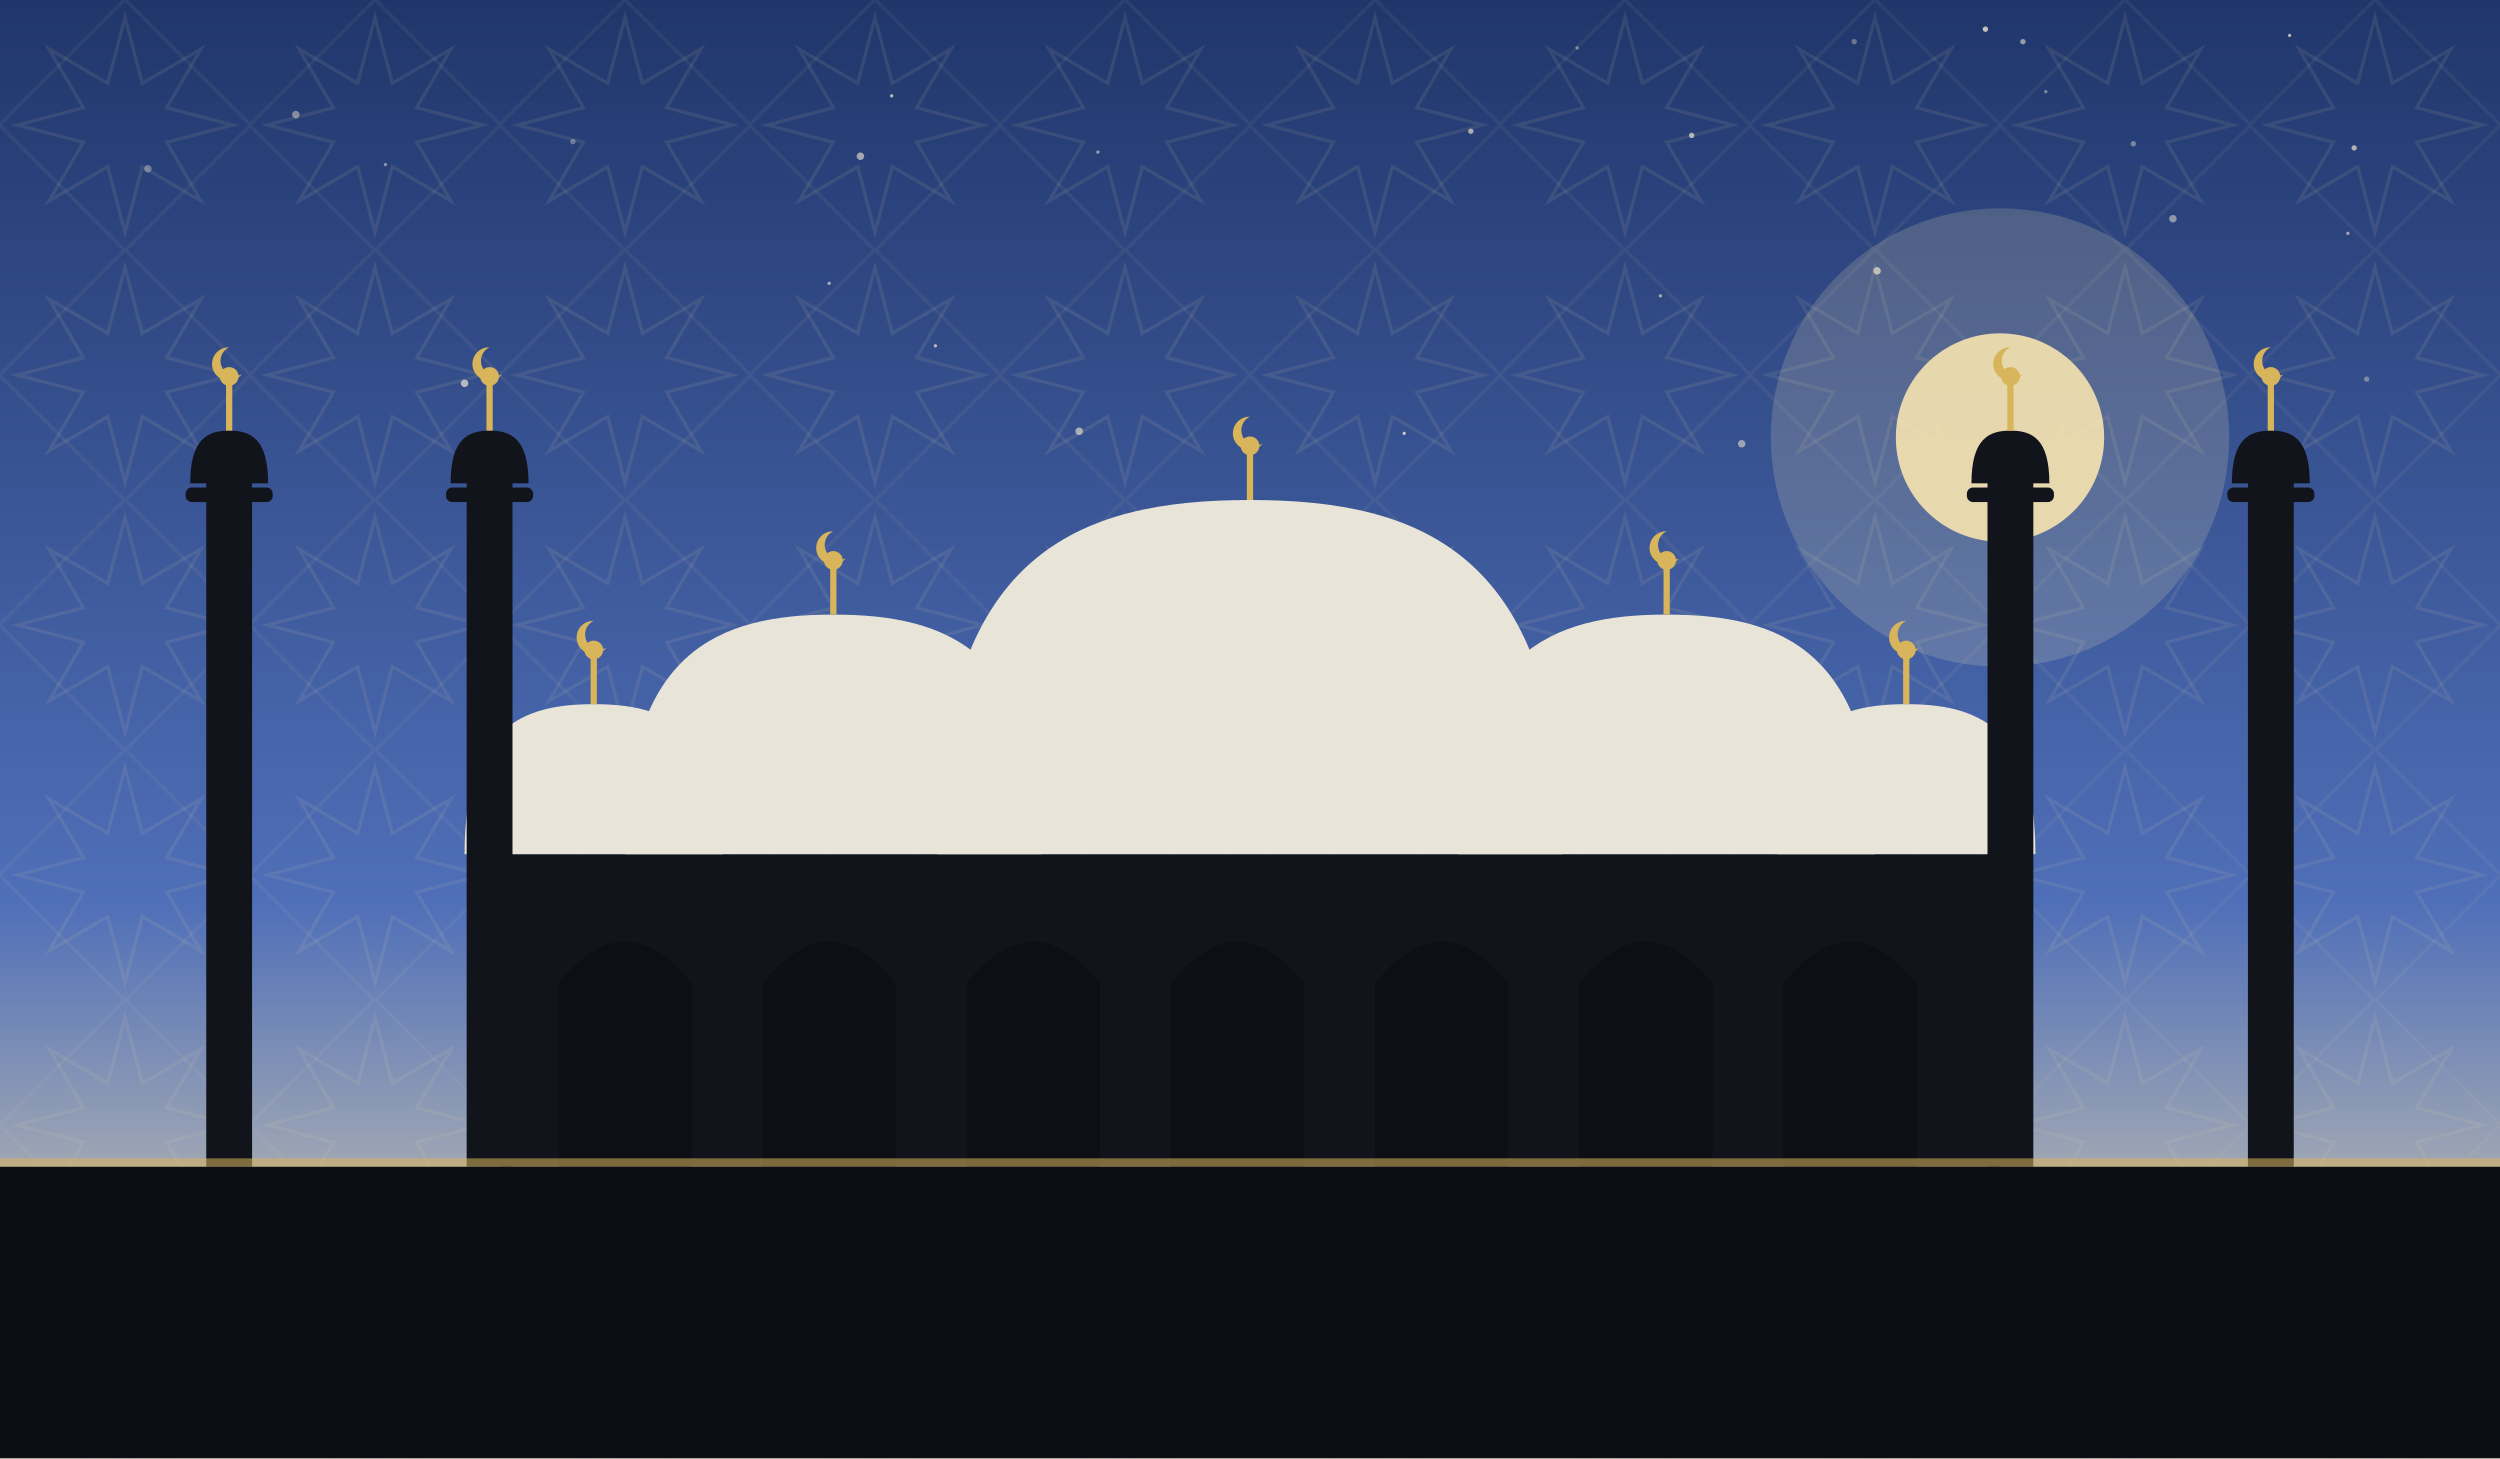
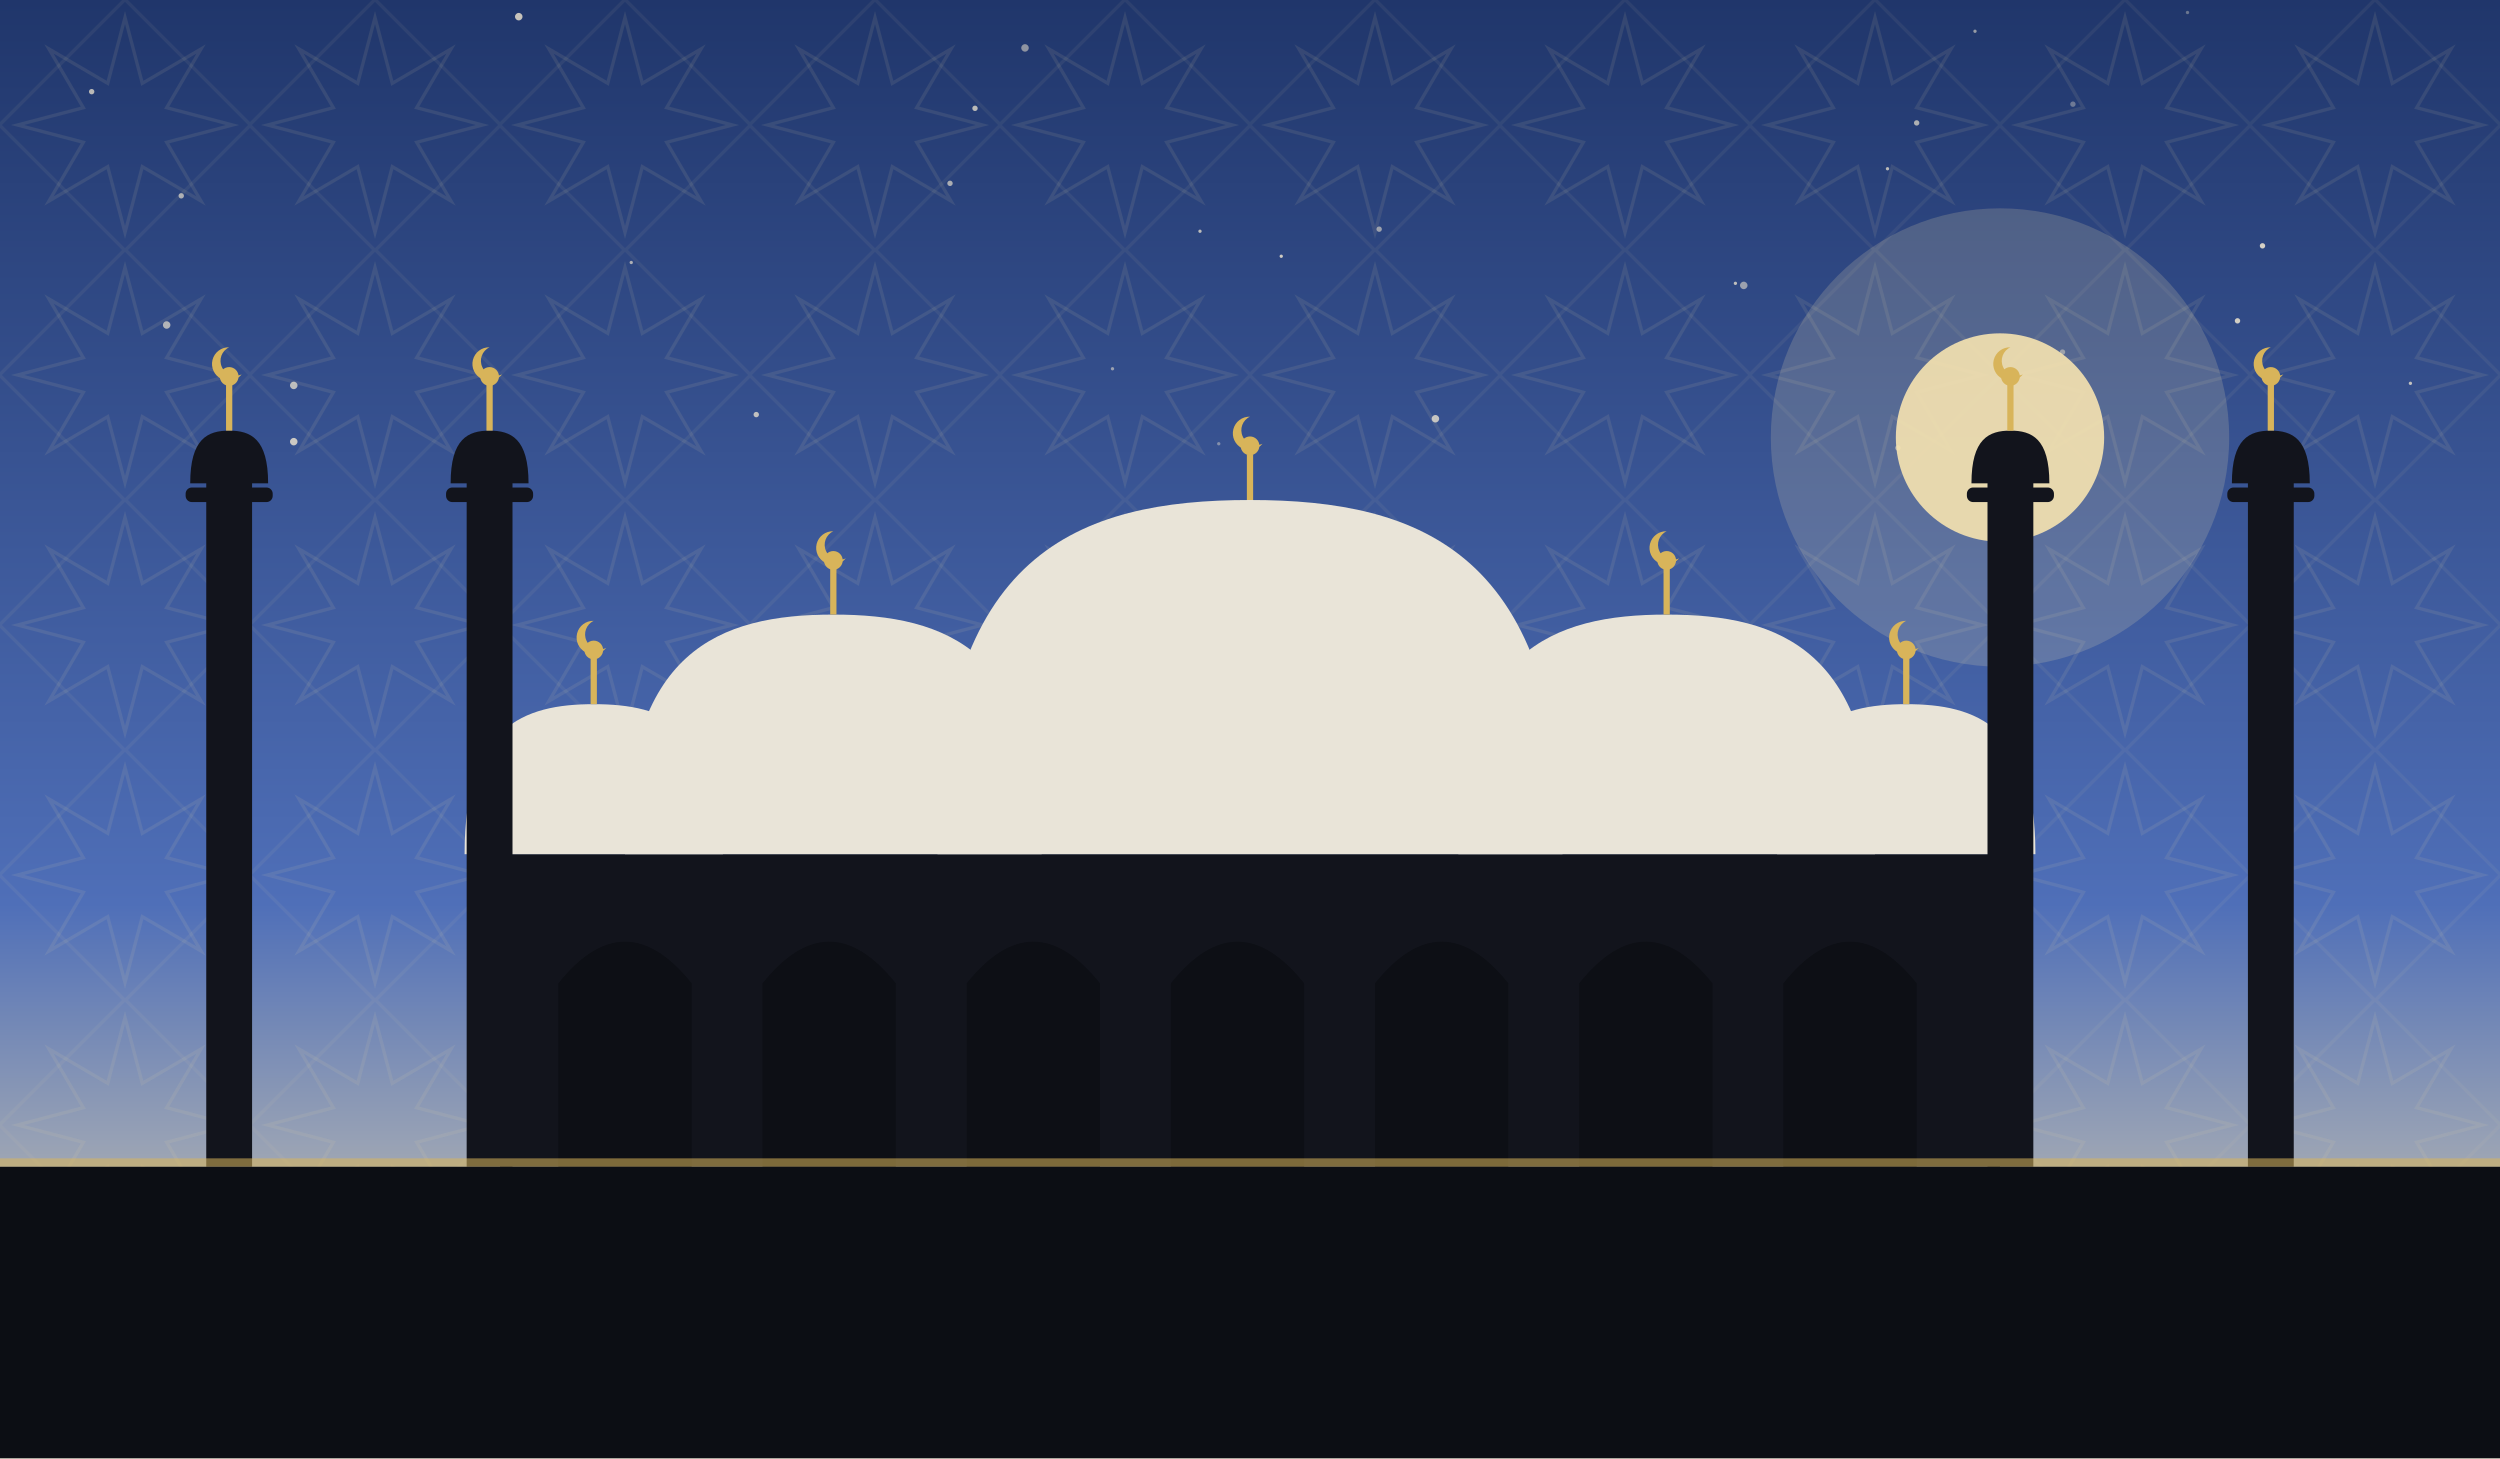
<svg xmlns="http://www.w3.org/2000/svg" viewBox="0 0 1200 700" role="img">
  <defs>
    <linearGradient id="sky" x1="0" y1="0" x2="0" y2="1">
      <stop offset="0" stop-color="#20366b" />
      <stop offset="0.62" stop-color="#4f6fb8" />
      <stop offset="1" stop-color="#f6e3b0" />
    </linearGradient>
    <pattern id="g1" width="120" height="120" patternUnits="userSpaceOnUse">
      <polygon points="111.6,60.0 80.0,68.3 96.5,96.5 68.3,80.0 60.0,111.6 51.7,80.0 23.5,96.5 40.0,68.3 8.4,60.0 40.0,51.7 23.5,23.5 51.7,40.0 60.0,8.4 68.3,40.0 96.5,23.5 80.0,51.7" fill="none" stroke="#e8d9a8" stroke-width="1.6" opacity="0.1" />
      <rect x="17.4" y="17.4" width="85.2" height="85.2" fill="none" stroke="#e8d9a8" stroke-width="1.6" opacity="0.07" transform="rotate(45 60.0 60.0)" />
    </pattern>
  </defs>
  <rect width="1200" height="700" fill="url(#sky)" />
  <rect width="1200" height="700" fill="url(#g1)" />
-   <circle cx="241" cy="211" r="1.8" fill="#f7ecd2" opacity="0.36" />
-   <circle cx="971" cy="20" r="1.3" fill="#f7ecd2" opacity="0.55" />
-   <circle cx="398" cy="136" r="0.8" fill="#f7ecd2" opacity="0.63" />
-   <circle cx="706" cy="63" r="1.3" fill="#f7ecd2" opacity="0.63" />
-   <circle cx="527" cy="73" r="0.8" fill="#f7ecd2" opacity="0.56" />
-   <circle cx="797" cy="142" r="0.8" fill="#f7ecd2" opacity="0.59" />
-   <circle cx="244" cy="218" r="0.8" fill="#f7ecd2" opacity="0.77" />
-   <circle cx="812" cy="65" r="1.3" fill="#f7ecd2" opacity="0.65" />
-   <circle cx="413" cy="75" r="1.8" fill="#f7ecd2" opacity="0.60" />
-   <circle cx="223" cy="184" r="1.8" fill="#f7ecd2" opacity="0.67" />
-   <circle cx="890" cy="20" r="1.3" fill="#f7ecd2" opacity="0.35" />
-   <circle cx="518" cy="207" r="1.8" fill="#f7ecd2" opacity="0.61" />
-   <circle cx="1099" cy="17" r="0.8" fill="#f7ecd2" opacity="0.68" />
-   <circle cx="449" cy="166" r="0.8" fill="#f7ecd2" opacity="0.69" />
-   <circle cx="1136" cy="182" r="1.3" fill="#f7ecd2" opacity="0.37" />
-   <circle cx="1024" cy="69" r="1.3" fill="#f7ecd2" opacity="0.41" />
-   <circle cx="185" cy="79" r="0.8" fill="#f7ecd2" opacity="0.50" />
-   <circle cx="275" cy="68" r="1.3" fill="#f7ecd2" opacity="0.35" />
-   <circle cx="982" cy="44" r="0.8" fill="#f7ecd2" opacity="0.43" />
-   <circle cx="1130" cy="71" r="1.3" fill="#f7ecd2" opacity="0.65" />
-   <circle cx="71" cy="81" r="1.8" fill="#f7ecd2" opacity="0.36" />
-   <circle cx="901" cy="130" r="1.8" fill="#f7ecd2" opacity="0.65" />
-   <circle cx="428" cy="46" r="0.8" fill="#f7ecd2" opacity="0.73" />
-   <circle cx="836" cy="213" r="1.8" fill="#f7ecd2" opacity="0.53" />
-   <circle cx="757" cy="23" r="0.8" fill="#f7ecd2" opacity="0.46" />
-   <circle cx="1127" cy="112" r="0.8" fill="#f7ecd2" opacity="0.59" />
-   <circle cx="674" cy="208" r="0.8" fill="#f7ecd2" opacity="0.77" />
-   <circle cx="142" cy="55" r="1.8" fill="#f7ecd2" opacity="0.45" />
-   <circle cx="1043" cy="105" r="1.8" fill="#f7ecd2" opacity="0.50" />
-   <circle cx="953" cy="14" r="1.3" fill="#f7ecd2" opacity="0.77" />
+   <circle cx="44" cy="44" r="1.3" fill="#f7ecd2" opacity="0.71" />
+   <circle cx="990" cy="169" r="1.3" fill="#f7ecd2" opacity="0.45" />
+   <circle cx="585" cy="213" r="0.8" fill="#f7ecd2" opacity="0.40" />
+   <circle cx="1157" cy="184" r="0.8" fill="#f7ecd2" opacity="0.73" />
+   <circle cx="1050" cy="6" r="0.8" fill="#f7ecd2" opacity="0.35" />
+   <circle cx="576" cy="111" r="0.8" fill="#f7ecd2" opacity="0.71" />
+   <circle cx="911" cy="215" r="1.3" fill="#f7ecd2" opacity="0.50" />
+   <circle cx="303" cy="126" r="0.8" fill="#f7ecd2" opacity="0.63" />
+   <circle cx="456" cy="88" r="1.3" fill="#f7ecd2" opacity="0.63" />
+   <circle cx="962" cy="213" r="1.8" fill="#f7ecd2" opacity="0.41" />
+   <circle cx="837" cy="137" r="1.8" fill="#f7ecd2" opacity="0.54" />
+   <circle cx="249" cy="8" r="1.8" fill="#f7ecd2" opacity="0.77" />
+   <circle cx="662" cy="110" r="1.3" fill="#f7ecd2" opacity="0.55" />
+   <circle cx="948" cy="15" r="0.8" fill="#f7ecd2" opacity="0.55" />
+   <circle cx="363" cy="199" r="1.3" fill="#f7ecd2" opacity="0.72" />
+   <circle cx="995" cy="50" r="1.3" fill="#f7ecd2" opacity="0.35" />
+   <circle cx="468" cy="52" r="1.3" fill="#f7ecd2" opacity="0.71" />
+   <circle cx="534" cy="177" r="0.8" fill="#f7ecd2" opacity="0.53" />
+   <circle cx="689" cy="201" r="1.8" fill="#f7ecd2" opacity="0.74" />
+   <circle cx="141" cy="212" r="1.8" fill="#f7ecd2" opacity="0.77" />
+   <circle cx="1074" cy="154" r="1.3" fill="#f7ecd2" opacity="0.81" />
+   <circle cx="920" cy="59" r="1.3" fill="#f7ecd2" opacity="0.65" />
+   <circle cx="615" cy="123" r="0.8" fill="#f7ecd2" opacity="0.80" />
+   <circle cx="87" cy="94" r="1.3" fill="#f7ecd2" opacity="0.63" />
+   <circle cx="80" cy="156" r="1.8" fill="#f7ecd2" opacity="0.65" />
+   <circle cx="906" cy="81" r="0.8" fill="#f7ecd2" opacity="0.71" />
+   <circle cx="141" cy="185" r="1.8" fill="#f7ecd2" opacity="0.70" />
+   <circle cx="833" cy="136" r="0.8" fill="#f7ecd2" opacity="0.73" />
+   <circle cx="1086" cy="118" r="1.3" fill="#f7ecd2" opacity="0.83" />
+   <circle cx="492" cy="23" r="1.8" fill="#f7ecd2" opacity="0.51" />
  <circle cx="960" cy="210" r="110" fill="#f6e3b0" opacity="0.18" />
  <circle cx="960" cy="210" r="50" fill="#f6e3b0" opacity="0.9" />
  <rect x="240" y="410" width="720" height="150" fill="#12141c" />
  <path d="M 268 560 L 268 472 Q 300 432 332 472 L 332 560 Z" fill="#0c0e14" opacity="0.9" />
  <path d="M 366 560 L 366 472 Q 398 432 430 472 L 430 560 Z" fill="#0c0e14" opacity="0.9" />
  <path d="M 464 560 L 464 472 Q 496 432 528 472 L 528 560 Z" fill="#0c0e14" opacity="0.9" />
  <path d="M 562 560 L 562 472 Q 594 432 626 472 L 626 560 Z" fill="#0c0e14" opacity="0.9" />
  <path d="M 660 560 L 660 472 Q 692 432 724 472 L 724 560 Z" fill="#0c0e14" opacity="0.9" />
  <path d="M 758 560 L 758 472 Q 790 432 822 472 L 822 560 Z" fill="#0c0e14" opacity="0.9" />
  <path d="M 856 560 L 856 472 Q 888 432 920 472 L 920 560 Z" fill="#0c0e14" opacity="0.9" />
  <path d="M 450 410 C 450 265.5, 517.5 240, 600 240 C 682.5 240, 750 265.5, 750 410 Z" fill="#e9e4d8" />
  <line x1="600" y1="240" x2="600" y2="218" stroke="#d8b45a" stroke-width="3" />
  <circle cx="600" cy="214" r="4.5" fill="#d8b45a" />
  <path d="M 600 200 a 8 8 0 1 0 6 13 a 6.4 6.4 0 1 1 -6 -13 Z" fill="#d8b45a" />
  <path d="M 300 410 C 300 312.25, 345.0 295, 400 295 C 455.0 295, 500 312.25, 500 410 Z" fill="#e9e4d8" />
  <line x1="400" y1="295" x2="400" y2="273" stroke="#d8b45a" stroke-width="3" />
  <circle cx="400" cy="269" r="4.5" fill="#d8b45a" />
  <path d="M 400 255 a 8 8 0 1 0 6 13 a 6.4 6.4 0 1 1 -6 -13 Z" fill="#d8b45a" />
  <path d="M 700 410 C 700 312.25, 745.0 295, 800 295 C 855.0 295, 900 312.25, 900 410 Z" fill="#e9e4d8" />
  <line x1="800" y1="295" x2="800" y2="273" stroke="#d8b45a" stroke-width="3" />
  <circle cx="800" cy="269" r="4.5" fill="#d8b45a" />
  <path d="M 800 255 a 8 8 0 1 0 6 13 a 6.4 6.4 0 1 1 -6 -13 Z" fill="#d8b45a" />
  <path d="M 223 410 C 223 348.8, 250.9 338, 285 338 C 319.1 338, 347 348.8, 347 410 Z" fill="#e9e4d8" />
  <line x1="285" y1="338" x2="285" y2="316" stroke="#d8b45a" stroke-width="3" />
  <circle cx="285" cy="312" r="4.5" fill="#d8b45a" />
  <path d="M 285 298 a 8 8 0 1 0 6 13 a 6.4 6.4 0 1 1 -6 -13 Z" fill="#d8b45a" />
  <path d="M 853 410 C 853 348.8, 880.9 338, 915 338 C 949.1 338, 977 348.8, 977 410 Z" fill="#e9e4d8" />
  <line x1="915" y1="338" x2="915" y2="316" stroke="#d8b45a" stroke-width="3" />
  <circle cx="915" cy="312" r="4.5" fill="#d8b45a" />
  <path d="M 915 298 a 8 8 0 1 0 6 13 a 6.4 6.4 0 1 1 -6 -13 Z" fill="#d8b45a" />
  <rect x="99.0" y="230" width="22" height="330" fill="#12141c" />
  <rect x="89.1" y="234" width="41.8" height="7" rx="3" fill="#12141c" />
  <path d="M 91.3 232 C 91.3 210.495, 99.715 206.7, 110 206.7 C 120.285 206.7, 128.7 210.495, 128.7 232 Z" fill="#12141c" />
  <line x1="110" y1="206.7" x2="110" y2="184.7" stroke="#d8b45a" stroke-width="3" />
  <circle cx="110" cy="180.7" r="4.5" fill="#d8b45a" />
  <path d="M 110 166.7 a 8 8 0 1 0 6 13 a 6.4 6.4 0 1 1 -6 -13 Z" fill="#d8b45a" />
  <rect x="224.0" y="230" width="22" height="330" fill="#12141c" />
  <rect x="214.1" y="234" width="41.8" height="7" rx="3" fill="#12141c" />
  <path d="M 216.3 232 C 216.3 210.495, 224.715 206.7, 235 206.7 C 245.285 206.7, 253.7 210.495, 253.7 232 Z" fill="#12141c" />
  <line x1="235" y1="206.7" x2="235" y2="184.7" stroke="#d8b45a" stroke-width="3" />
  <circle cx="235" cy="180.7" r="4.5" fill="#d8b45a" />
  <path d="M 235 166.7 a 8 8 0 1 0 6 13 a 6.4 6.4 0 1 1 -6 -13 Z" fill="#d8b45a" />
  <rect x="954.0" y="230" width="22" height="330" fill="#12141c" />
  <rect x="944.1" y="234" width="41.8" height="7" rx="3" fill="#12141c" />
  <path d="M 946.3 232 C 946.3 210.495, 954.715 206.7, 965 206.7 C 975.285 206.7, 983.7 210.495, 983.7 232 Z" fill="#12141c" />
  <line x1="965" y1="206.7" x2="965" y2="184.7" stroke="#d8b45a" stroke-width="3" />
  <circle cx="965" cy="180.7" r="4.5" fill="#d8b45a" />
  <path d="M 965 166.7 a 8 8 0 1 0 6 13 a 6.4 6.4 0 1 1 -6 -13 Z" fill="#d8b45a" />
  <rect x="1079.0" y="230" width="22" height="330" fill="#12141c" />
  <rect x="1069.1" y="234" width="41.8" height="7" rx="3" fill="#12141c" />
  <path d="M 1071.3 232 C 1071.3 210.495, 1079.715 206.7, 1090 206.7 C 1100.285 206.7, 1108.7 210.495, 1108.7 232 Z" fill="#12141c" />
  <line x1="1090" y1="206.7" x2="1090" y2="184.7" stroke="#d8b45a" stroke-width="3" />
  <circle cx="1090" cy="180.7" r="4.5" fill="#d8b45a" />
  <path d="M 1090 166.7 a 8 8 0 1 0 6 13 a 6.4 6.4 0 1 1 -6 -13 Z" fill="#d8b45a" />
  <rect x="0" y="560" width="1200" height="140" fill="#0c0e14" />
  <rect x="0" y="556" width="1200" height="4" fill="#d8b45a" opacity="0.55" />
</svg>
